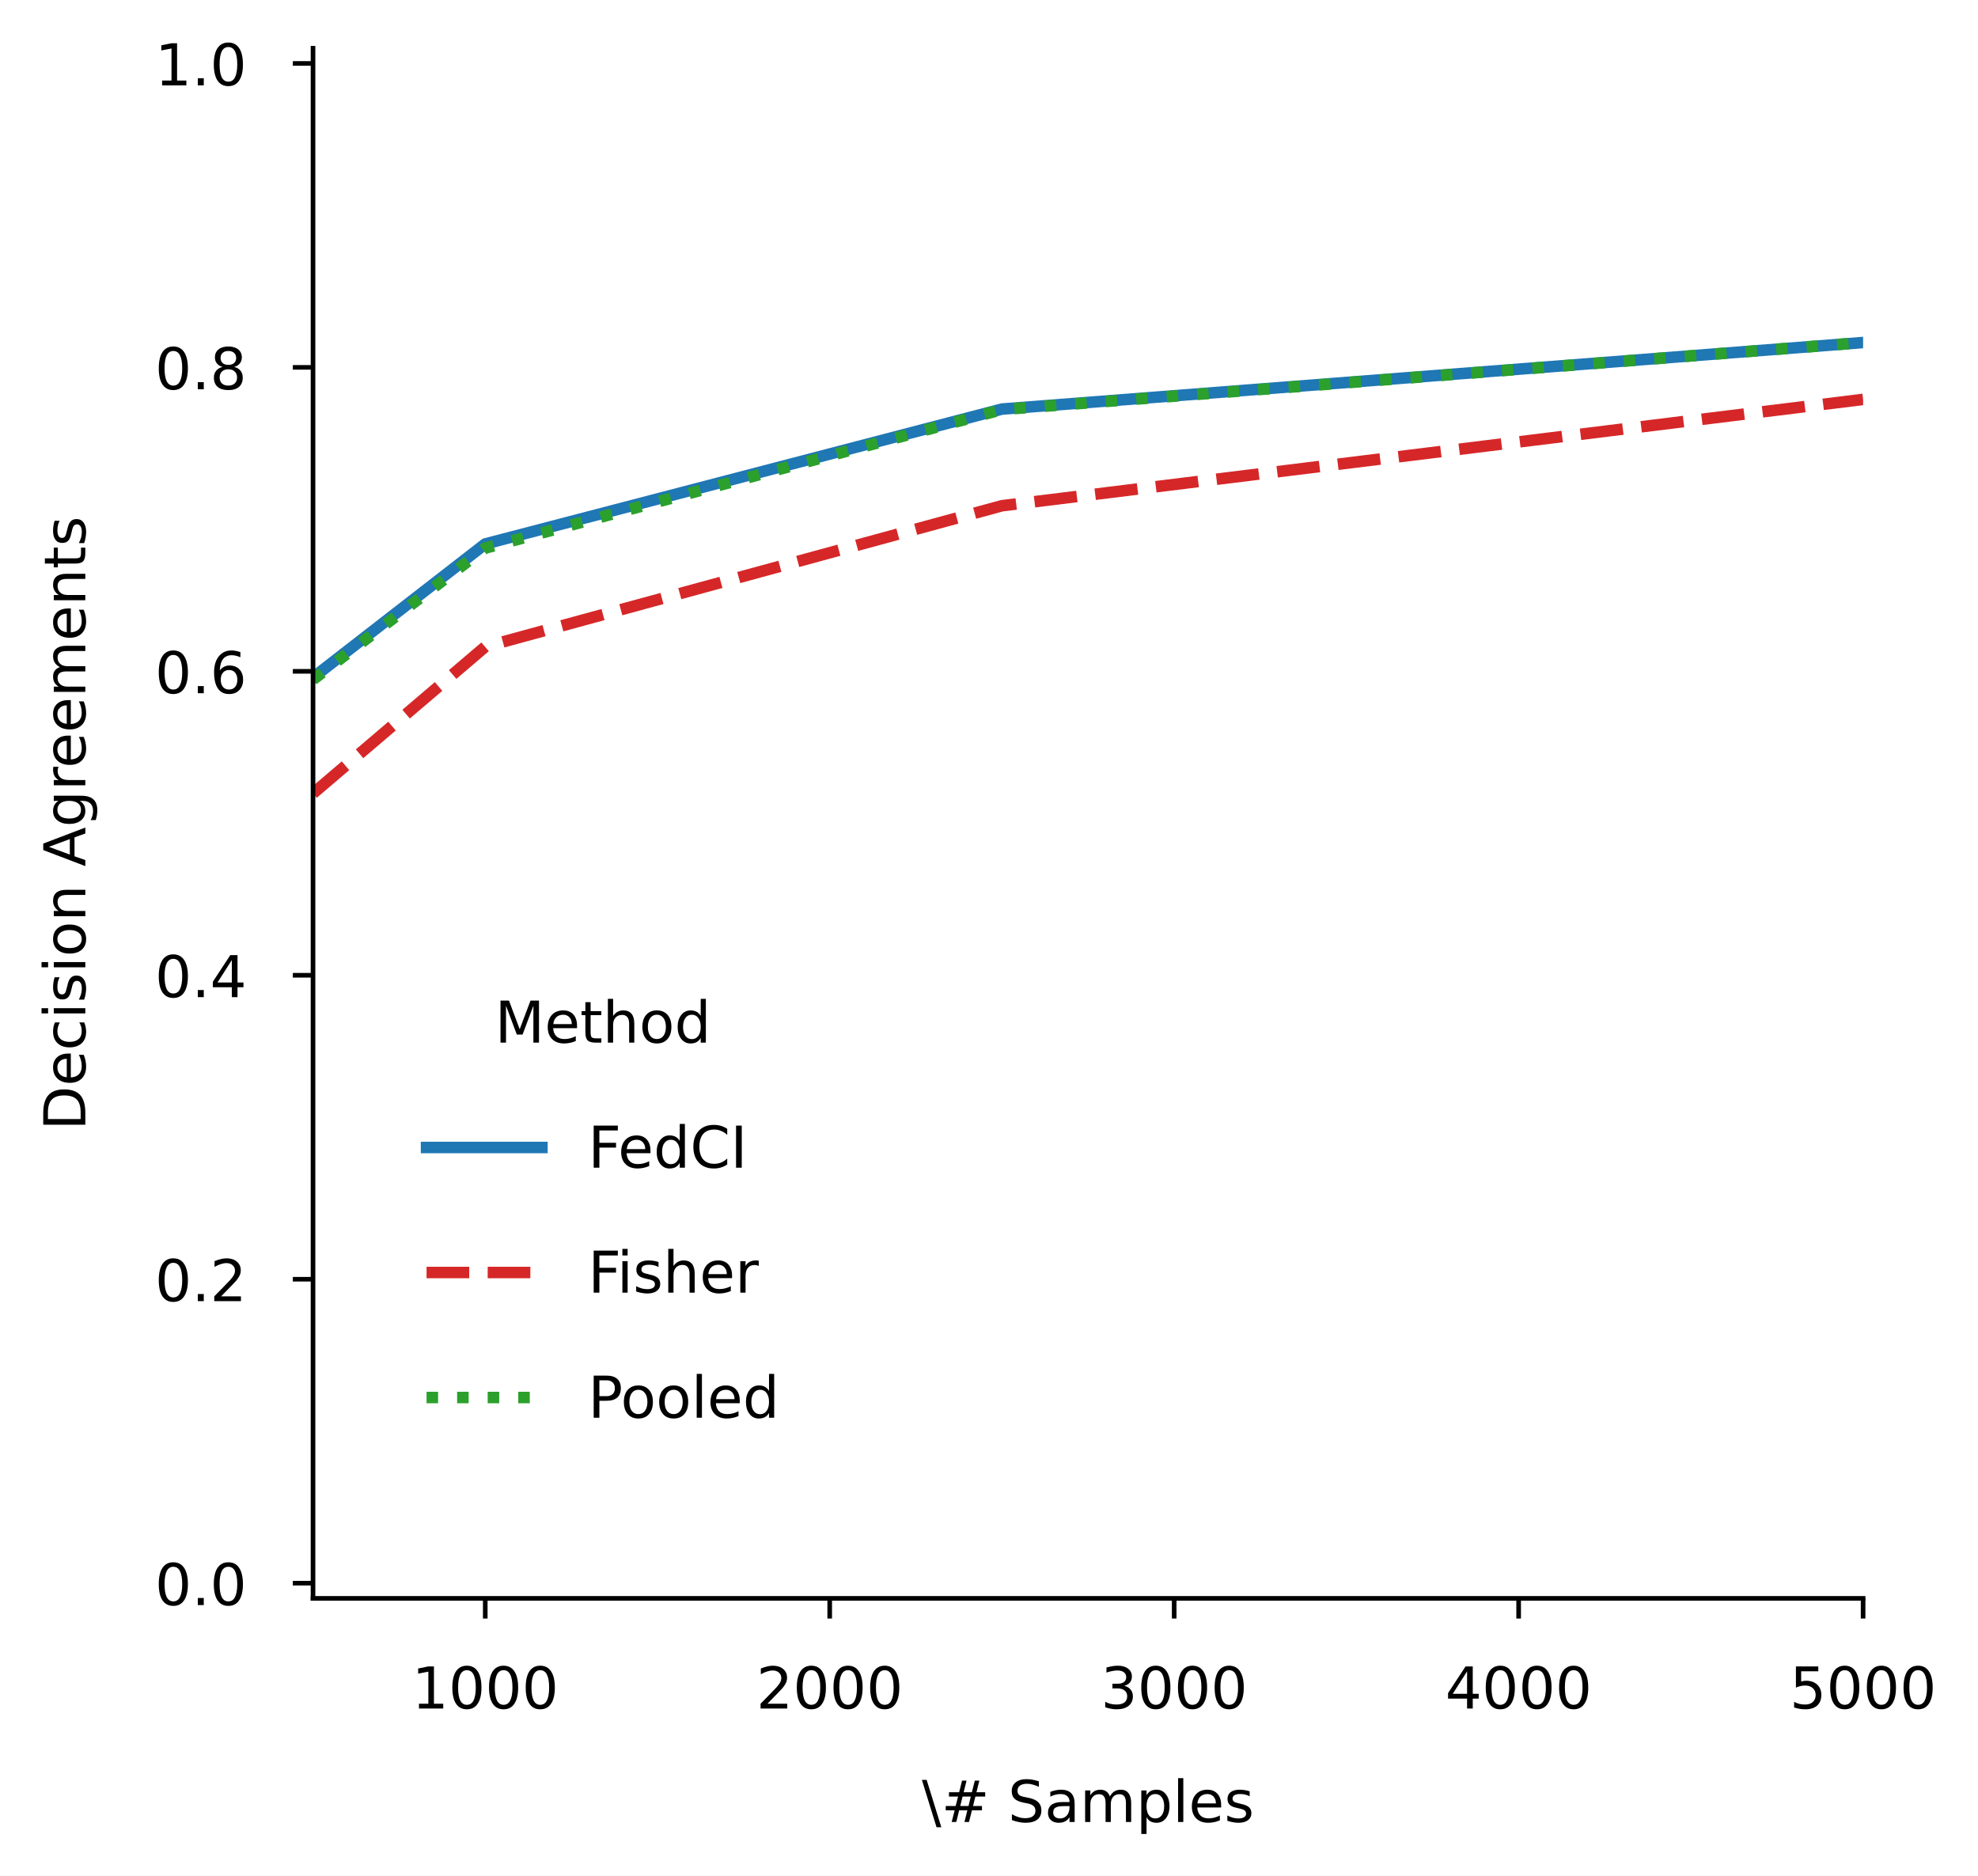
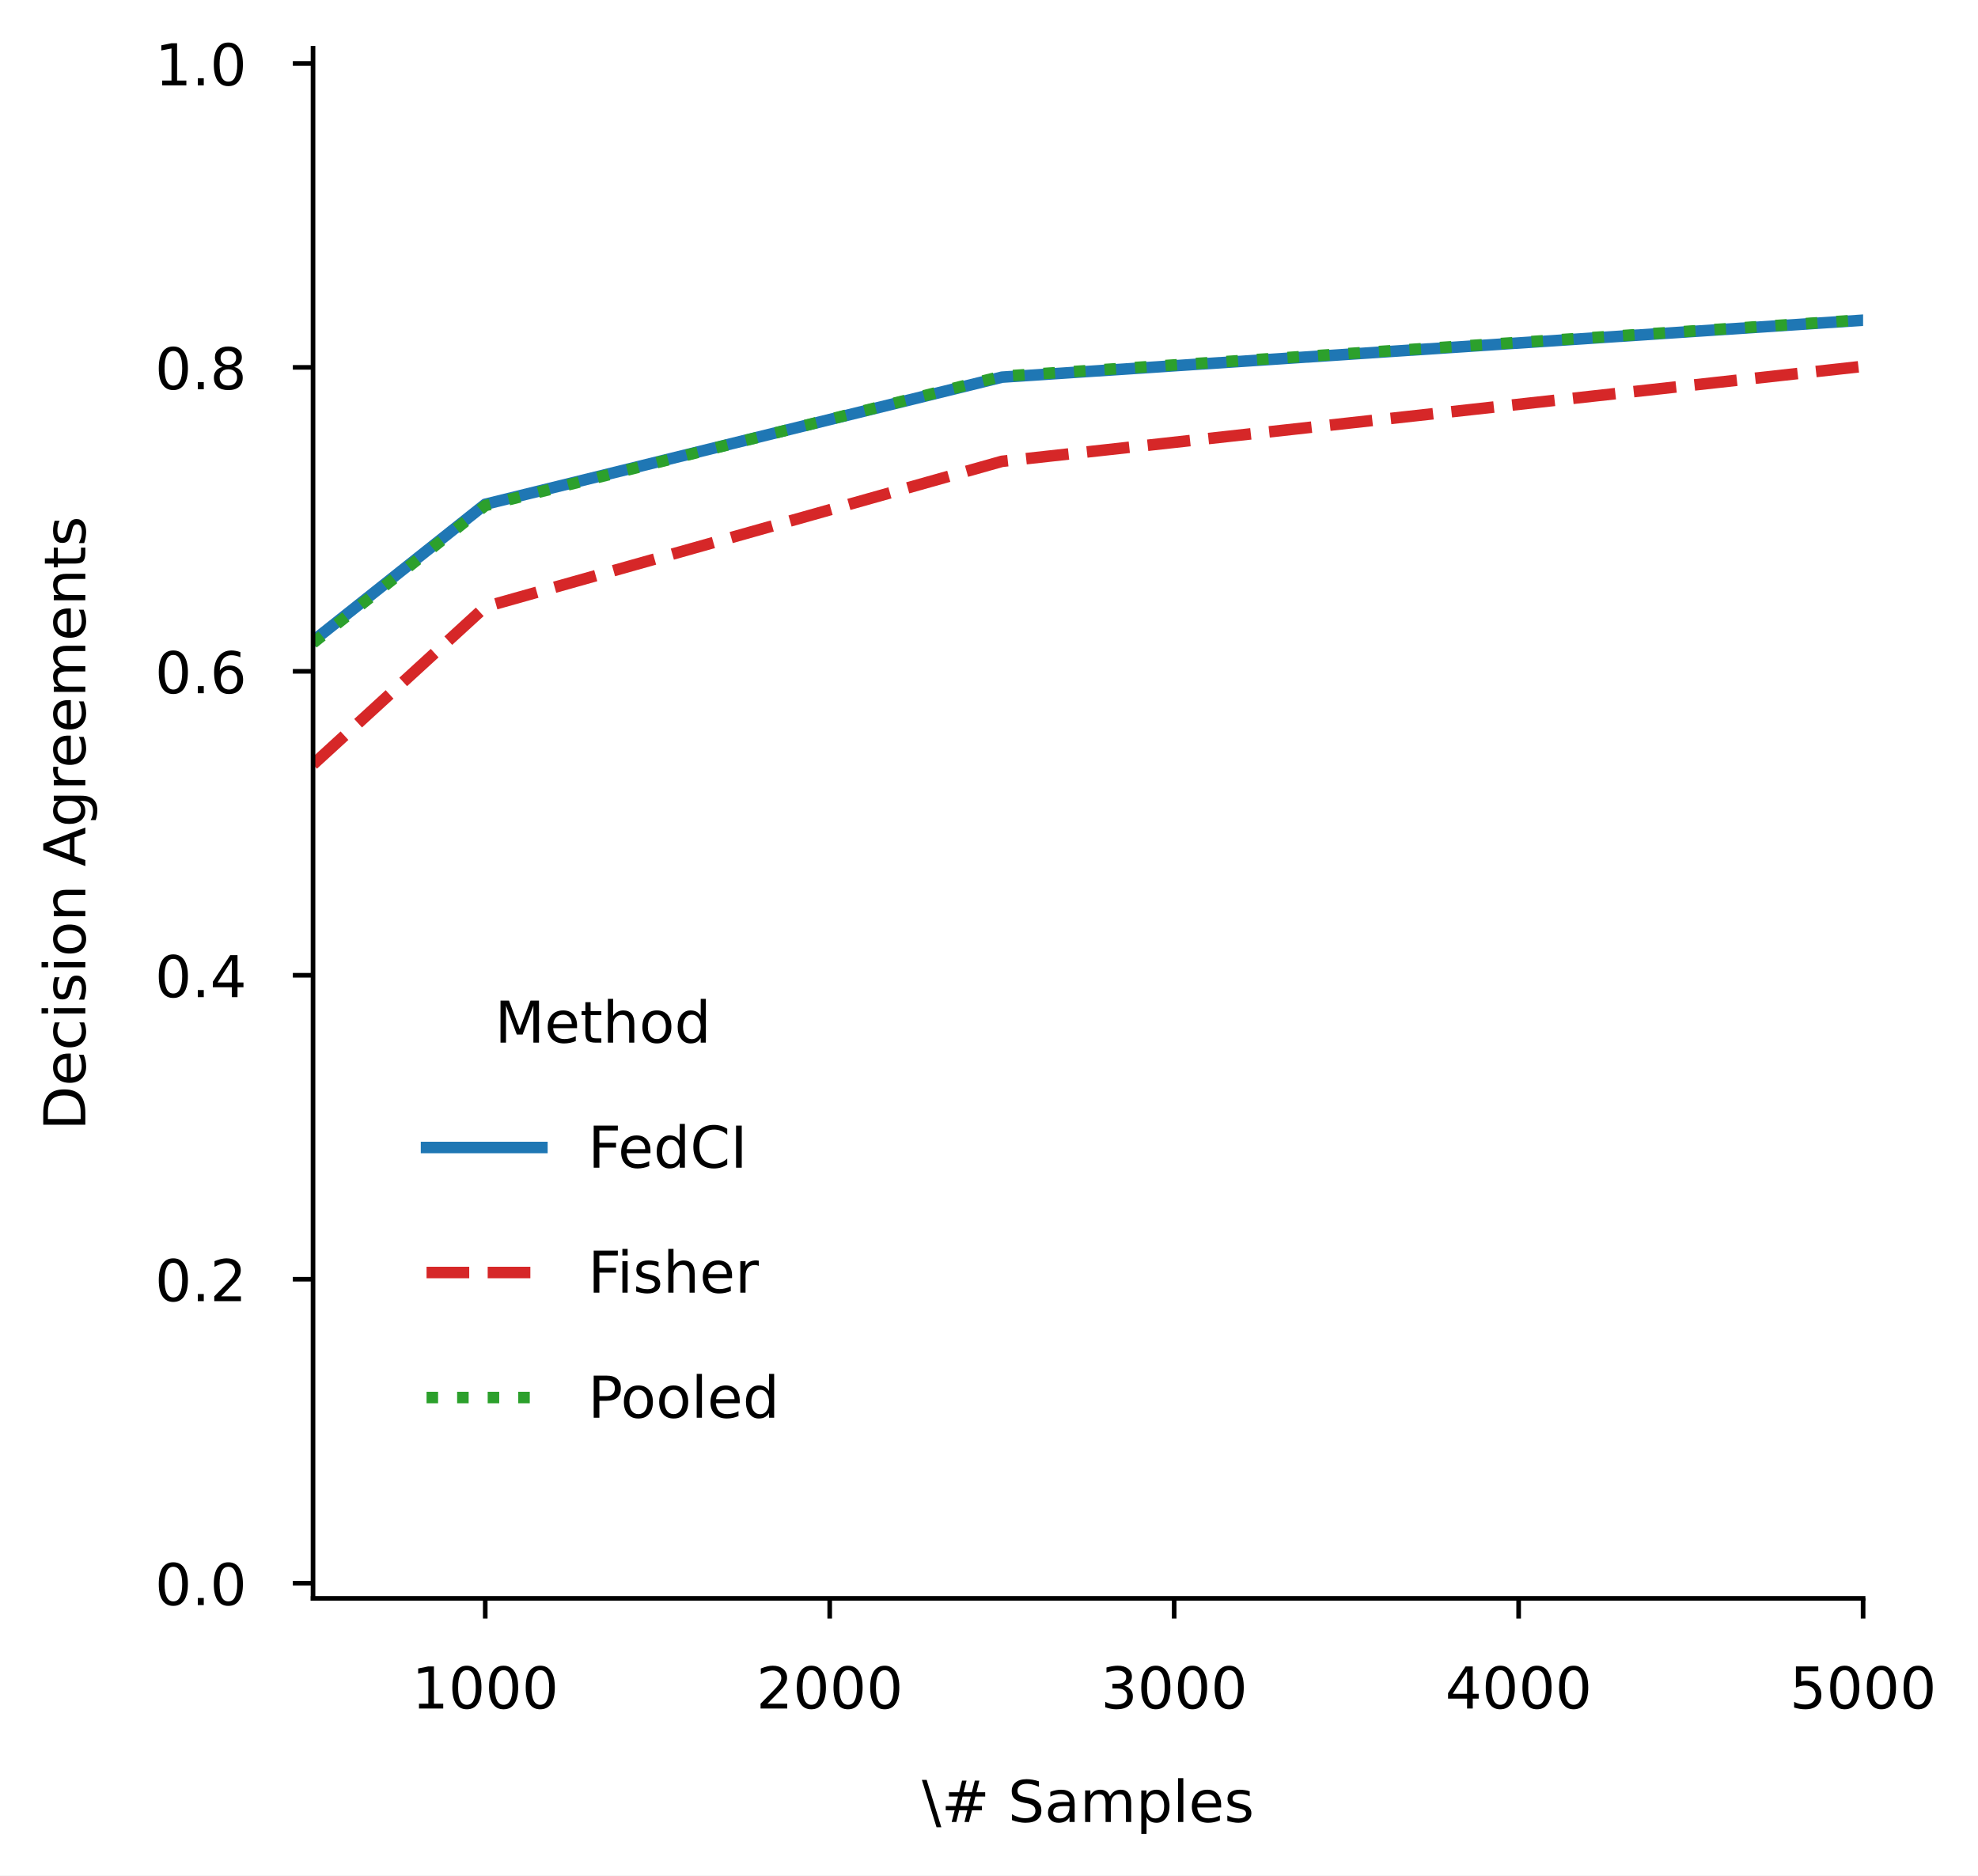
<svg xmlns="http://www.w3.org/2000/svg" xmlns:xlink="http://www.w3.org/1999/xlink" width="343.006pt" height="325.22pt" viewBox="0 0 343.006 325.22" version="1.1">
  <defs>
    <style type="text/css">*{stroke-linejoin: round; stroke-linecap: butt}</style>
  </defs>
  <g id="figure_1">
    <g id="patch_1">
      <path d="M -0 325.22  L 343.006 325.22  L 343.006 0  L -0 0  z " style="fill: #ffffff" />
    </g>
    <g id="axes_1">
      <g id="patch_2">
        <path d="M 54.281 277.164  L 323.081 277.164  L 323.081 8.364  L 54.281 8.364  z " style="fill: #ffffff" />
      </g>
      <g id="line2d_1">
-         <path d="M 54.281 117.492  L 84.148 94.319  L 173.748 70.933  L 323.081 59.395  " clip-path="url(#p4d5ed59796)" style="fill: none; stroke: #1f77b4; stroke-width: 2; stroke-linecap: square" />
+         <path d="M 54.281 111.153  L 84.148 87.443  L 173.748 65.401  L 323.081 55.521  " clip-path="url(#pd23dbe65c7)" style="fill: none; stroke: #1f77b4; stroke-width: 2; stroke-linecap: square" />
      </g>
      <g id="line2d_2">
-         <path d="M 54.281 137.583  L 84.148 112.141  L 173.748 87.697  L 323.081 69.257  " clip-path="url(#p4d5ed59796)" style="fill: none; stroke-dasharray: 7.4,3.2; stroke-dashoffset: 0; stroke: #d62728; stroke-width: 2" />
+         <path d="M 54.281 132.567  L 84.148 105.221  L 173.748 79.997  L 323.081 63.52  " clip-path="url(#pd23dbe65c7)" style="fill: none; stroke-dasharray: 7.4,3.2; stroke-dashoffset: 0; stroke: #d62728; stroke-width: 2" />
      </g>
      <g id="matplotlib.axis_1">
        <g id="xtick_1">
          <g id="line2d_3">
            <defs>
-               <path id="m90d566de95" d="M 0 0  L 0 3.5  " style="stroke: #000000; stroke-width: 0.8" />
+               <path id="m36fd33df66" d="M 0 0  L 0 3.5  " style="stroke: #000000; stroke-width: 0.8" />
            </defs>
            <g>
-               <use xlink:href="#m90d566de95" x="84.148" y="277.164" style="stroke: #000000; stroke-width: 0.8" />
+               <use xlink:href="#m36fd33df66" x="84.148" y="277.164" style="stroke: #000000; stroke-width: 0.8" />
            </g>
          </g>
          <g id="text_1">
            <text style="font-size: 10px; font-family: 'DejaVu Sans', 'Bitstream Vera Sans', 'Computer Modern Sans Serif', 'Lucida Grande', 'Verdana', 'Geneva', 'Lucid', 'Arial', 'Helvetica', 'Avant Garde', sans-serif; text-anchor: middle" x="84.148" y="296.262" transform="rotate(-0 84.14792 296.2624)">1000</text>
          </g>
        </g>
        <g id="xtick_2">
          <g id="line2d_4">
            <g>
-               <use xlink:href="#m90d566de95" x="143.881" y="277.164" style="stroke: #000000; stroke-width: 0.8" />
+               <use xlink:href="#m36fd33df66" x="143.881" y="277.164" style="stroke: #000000; stroke-width: 0.8" />
            </g>
          </g>
          <g id="text_2">
            <text style="font-size: 10px; font-family: 'DejaVu Sans', 'Bitstream Vera Sans', 'Computer Modern Sans Serif', 'Lucida Grande', 'Verdana', 'Geneva', 'Lucid', 'Arial', 'Helvetica', 'Avant Garde', sans-serif; text-anchor: middle" x="143.881" y="296.262" transform="rotate(-0 143.8812 296.2624)">2000</text>
          </g>
        </g>
        <g id="xtick_3">
          <g id="line2d_5">
            <g>
-               <use xlink:href="#m90d566de95" x="203.615" y="277.164" style="stroke: #000000; stroke-width: 0.8" />
+               <use xlink:href="#m36fd33df66" x="203.615" y="277.164" style="stroke: #000000; stroke-width: 0.8" />
            </g>
          </g>
          <g id="text_3">
            <text style="font-size: 10px; font-family: 'DejaVu Sans', 'Bitstream Vera Sans', 'Computer Modern Sans Serif', 'Lucida Grande', 'Verdana', 'Geneva', 'Lucid', 'Arial', 'Helvetica', 'Avant Garde', sans-serif; text-anchor: middle" x="203.615" y="296.262" transform="rotate(-0 203.6146 296.2624)">3000</text>
          </g>
        </g>
        <g id="xtick_4">
          <g id="line2d_6">
            <g>
-               <use xlink:href="#m90d566de95" x="263.348" y="277.164" style="stroke: #000000; stroke-width: 0.8" />
+               <use xlink:href="#m36fd33df66" x="263.348" y="277.164" style="stroke: #000000; stroke-width: 0.8" />
            </g>
          </g>
          <g id="text_4">
            <text style="font-size: 10px; font-family: 'DejaVu Sans', 'Bitstream Vera Sans', 'Computer Modern Sans Serif', 'Lucida Grande', 'Verdana', 'Geneva', 'Lucid', 'Arial', 'Helvetica', 'Avant Garde', sans-serif; text-anchor: middle" x="263.348" y="296.262" transform="rotate(-0 263.3479 296.2624)">4000</text>
          </g>
        </g>
        <g id="xtick_5">
          <g id="line2d_7">
            <g>
-               <use xlink:href="#m90d566de95" x="323.081" y="277.164" style="stroke: #000000; stroke-width: 0.8" />
+               <use xlink:href="#m36fd33df66" x="323.081" y="277.164" style="stroke: #000000; stroke-width: 0.8" />
            </g>
          </g>
          <g id="text_5">
            <text style="font-size: 10px; font-family: 'DejaVu Sans', 'Bitstream Vera Sans', 'Computer Modern Sans Serif', 'Lucida Grande', 'Verdana', 'Geneva', 'Lucid', 'Arial', 'Helvetica', 'Avant Garde', sans-serif; text-anchor: middle" x="323.081" y="296.262" transform="rotate(-0 323.0813 296.2624)">5000</text>
          </g>
        </g>
        <g id="text_6">
          <text style="font-size: 10px; font-family: 'DejaVu Sans', 'Bitstream Vera Sans', 'Computer Modern Sans Serif', 'Lucida Grande', 'Verdana', 'Geneva', 'Lucid', 'Arial', 'Helvetica', 'Avant Garde', sans-serif; text-anchor: middle" x="188.681" y="315.94" transform="rotate(-0 188.6813 315.9405)">\# Samples</text>
        </g>
      </g>
      <g id="matplotlib.axis_2">
        <g id="ytick_1">
          <g id="line2d_8">
            <defs>
-               <path id="mb2ef3365e0" d="M 0 0  L -3.5 0  " style="stroke: #000000; stroke-width: 0.8" />
+               <path id="m35a55a4da2" d="M 0 0  L -3.5 0  " style="stroke: #000000; stroke-width: 0.8" />
            </defs>
            <g>
-               <use xlink:href="#mb2ef3365e0" x="54.281" y="274.529" style="stroke: #000000; stroke-width: 0.8" />
+               <use xlink:href="#m35a55a4da2" x="54.281" y="274.529" style="stroke: #000000; stroke-width: 0.8" />
            </g>
          </g>
          <g id="text_7">
            <text style="font-size: 10px; font-family: 'DejaVu Sans', 'Bitstream Vera Sans', 'Computer Modern Sans Serif', 'Lucida Grande', 'Verdana', 'Geneva', 'Lucid', 'Arial', 'Helvetica', 'Avant Garde', sans-serif; text-anchor: end" x="42.781" y="278.328" transform="rotate(-0 42.78125 278.3278)">0.0</text>
          </g>
        </g>
        <g id="ytick_2">
          <g id="line2d_9">
            <g>
-               <use xlink:href="#mb2ef3365e0" x="54.281" y="221.823" style="stroke: #000000; stroke-width: 0.8" />
+               <use xlink:href="#m35a55a4da2" x="54.281" y="221.823" style="stroke: #000000; stroke-width: 0.8" />
            </g>
          </g>
          <g id="text_8">
            <text style="font-size: 10px; font-family: 'DejaVu Sans', 'Bitstream Vera Sans', 'Computer Modern Sans Serif', 'Lucida Grande', 'Verdana', 'Geneva', 'Lucid', 'Arial', 'Helvetica', 'Avant Garde', sans-serif; text-anchor: end" x="42.781" y="225.622" transform="rotate(-0 42.78125 225.622)">0.2</text>
          </g>
        </g>
        <g id="ytick_3">
          <g id="line2d_10">
            <g>
-               <use xlink:href="#mb2ef3365e0" x="54.281" y="169.117" style="stroke: #000000; stroke-width: 0.8" />
+               <use xlink:href="#m35a55a4da2" x="54.281" y="169.117" style="stroke: #000000; stroke-width: 0.8" />
            </g>
          </g>
          <g id="text_9">
            <text style="font-size: 10px; font-family: 'DejaVu Sans', 'Bitstream Vera Sans', 'Computer Modern Sans Serif', 'Lucida Grande', 'Verdana', 'Geneva', 'Lucid', 'Arial', 'Helvetica', 'Avant Garde', sans-serif; text-anchor: end" x="42.781" y="172.916" transform="rotate(-0 42.78125 172.9161)">0.4</text>
          </g>
        </g>
        <g id="ytick_4">
          <g id="line2d_11">
            <g>
-               <use xlink:href="#mb2ef3365e0" x="54.281" y="116.411" style="stroke: #000000; stroke-width: 0.8" />
+               <use xlink:href="#m35a55a4da2" x="54.281" y="116.411" style="stroke: #000000; stroke-width: 0.8" />
            </g>
          </g>
          <g id="text_10">
            <text style="font-size: 10px; font-family: 'DejaVu Sans', 'Bitstream Vera Sans', 'Computer Modern Sans Serif', 'Lucida Grande', 'Verdana', 'Geneva', 'Lucid', 'Arial', 'Helvetica', 'Avant Garde', sans-serif; text-anchor: end" x="42.781" y="120.21" transform="rotate(-0 42.78125 120.2102)">0.6</text>
          </g>
        </g>
        <g id="ytick_5">
          <g id="line2d_12">
            <g>
-               <use xlink:href="#mb2ef3365e0" x="54.281" y="63.705" style="stroke: #000000; stroke-width: 0.8" />
+               <use xlink:href="#m35a55a4da2" x="54.281" y="63.705" style="stroke: #000000; stroke-width: 0.8" />
            </g>
          </g>
          <g id="text_11">
            <text style="font-size: 10px; font-family: 'DejaVu Sans', 'Bitstream Vera Sans', 'Computer Modern Sans Serif', 'Lucida Grande', 'Verdana', 'Geneva', 'Lucid', 'Arial', 'Helvetica', 'Avant Garde', sans-serif; text-anchor: end" x="42.781" y="67.504" transform="rotate(-0 42.78125 67.50432)">0.8</text>
          </g>
        </g>
        <g id="ytick_6">
          <g id="line2d_13">
            <g>
-               <use xlink:href="#mb2ef3365e0" x="54.281" y="10.999" style="stroke: #000000; stroke-width: 0.8" />
+               <use xlink:href="#m35a55a4da2" x="54.281" y="10.999" style="stroke: #000000; stroke-width: 0.8" />
            </g>
          </g>
          <g id="text_12">
            <text style="font-size: 10px; font-family: 'DejaVu Sans', 'Bitstream Vera Sans', 'Computer Modern Sans Serif', 'Lucida Grande', 'Verdana', 'Geneva', 'Lucid', 'Arial', 'Helvetica', 'Avant Garde', sans-serif; text-anchor: end" x="42.781" y="14.798" transform="rotate(-0 42.78125 14.79844)">1.0</text>
          </g>
        </g>
        <g id="text_13">
          <text style="font-size: 10px; font-family: 'DejaVu Sans', 'Bitstream Vera Sans', 'Computer Modern Sans Serif', 'Lucida Grande', 'Verdana', 'Geneva', 'Lucid', 'Arial', 'Helvetica', 'Avant Garde', sans-serif; text-anchor: middle" x="14.798" y="142.764" transform="rotate(-90 14.79844 142.7639)">Decision Agreements</text>
        </g>
      </g>
      <g id="line2d_14">
-         <path d="M 54.281 117.853  L 84.148 95.043  L 173.748 71.023  L 323.081 59.395  " clip-path="url(#p4d5ed59796)" style="fill: none; stroke-dasharray: 2,3.3; stroke-dashoffset: 0; stroke: #2ca02c; stroke-width: 2" />
+         <path d="M 54.281 111.504  L 84.148 87.669  L 173.748 65.241  L 323.081 55.457  " clip-path="url(#pd23dbe65c7)" style="fill: none; stroke-dasharray: 2,3.3; stroke-dashoffset: 0; stroke: #2ca02c; stroke-width: 2" />
      </g>
      <g id="patch_3">
        <path d="M 54.281 277.164  L 54.281 8.364  " style="fill: none; stroke: #000000; stroke-width: 0.8; stroke-linejoin: miter; stroke-linecap: square" />
      </g>
      <g id="patch_4">
        <path d="M 54.281 277.164  L 323.081 277.164  " style="fill: none; stroke: #000000; stroke-width: 0.8; stroke-linejoin: miter; stroke-linecap: square" />
      </g>
      <g id="legend_1">
        <g id="text_14">
          <text style="font-size: 10px; font-family: 'DejaVu Sans', 'Bitstream Vera Sans', 'Computer Modern Sans Serif', 'Lucida Grande', 'Verdana', 'Geneva', 'Lucid', 'Arial', 'Helvetica', 'Avant Garde', sans-serif; text-anchor: start" x="85.808" y="180.802" transform="rotate(-0 85.80831 180.8024)">Method</text>
        </g>
        <g id="line2d_15">
          <path d="M 73.969 198.98  L 83.969 198.98  L 93.969 198.98  " style="fill: none; stroke: #1f77b4; stroke-width: 2; stroke-linecap: square" />
        </g>
        <g id="text_15">
          <text style="font-size: 10px; font-family: 'DejaVu Sans', 'Bitstream Vera Sans', 'Computer Modern Sans Serif', 'Lucida Grande', 'Verdana', 'Geneva', 'Lucid', 'Arial', 'Helvetica', 'Avant Garde', sans-serif; text-anchor: start" x="101.969" y="202.48" transform="rotate(-0 101.9693 202.4805)">FedCI</text>
        </g>
        <g id="line2d_16">
          <path d="M 73.969 220.659  L 83.969 220.659  L 93.969 220.659  " style="fill: none; stroke-dasharray: 7.4,3.2; stroke-dashoffset: 0; stroke: #d62728; stroke-width: 2" />
        </g>
        <g id="text_16">
          <text style="font-size: 10px; font-family: 'DejaVu Sans', 'Bitstream Vera Sans', 'Computer Modern Sans Serif', 'Lucida Grande', 'Verdana', 'Geneva', 'Lucid', 'Arial', 'Helvetica', 'Avant Garde', sans-serif; text-anchor: start" x="101.969" y="224.159" transform="rotate(-0 101.9693 224.1586)">Fisher</text>
        </g>
        <g id="line2d_17">
          <path d="M 73.969 242.337  L 83.969 242.337  L 93.969 242.337  " style="fill: none; stroke-dasharray: 2,3.3; stroke-dashoffset: 0; stroke: #2ca02c; stroke-width: 2" />
        </g>
        <g id="text_17">
          <text style="font-size: 10px; font-family: 'DejaVu Sans', 'Bitstream Vera Sans', 'Computer Modern Sans Serif', 'Lucida Grande', 'Verdana', 'Geneva', 'Lucid', 'Arial', 'Helvetica', 'Avant Garde', sans-serif; text-anchor: start" x="101.969" y="245.837" transform="rotate(-0 101.9693 245.8367)">Pooled</text>
        </g>
      </g>
    </g>
  </g>
  <defs>
-     <clipPath id="p4d5ed59796">
+     <clipPath id="pd23dbe65c7">
      <rect x="54.281" y="8.364" width="268.8" height="268.8" />
    </clipPath>
  </defs>
</svg>
